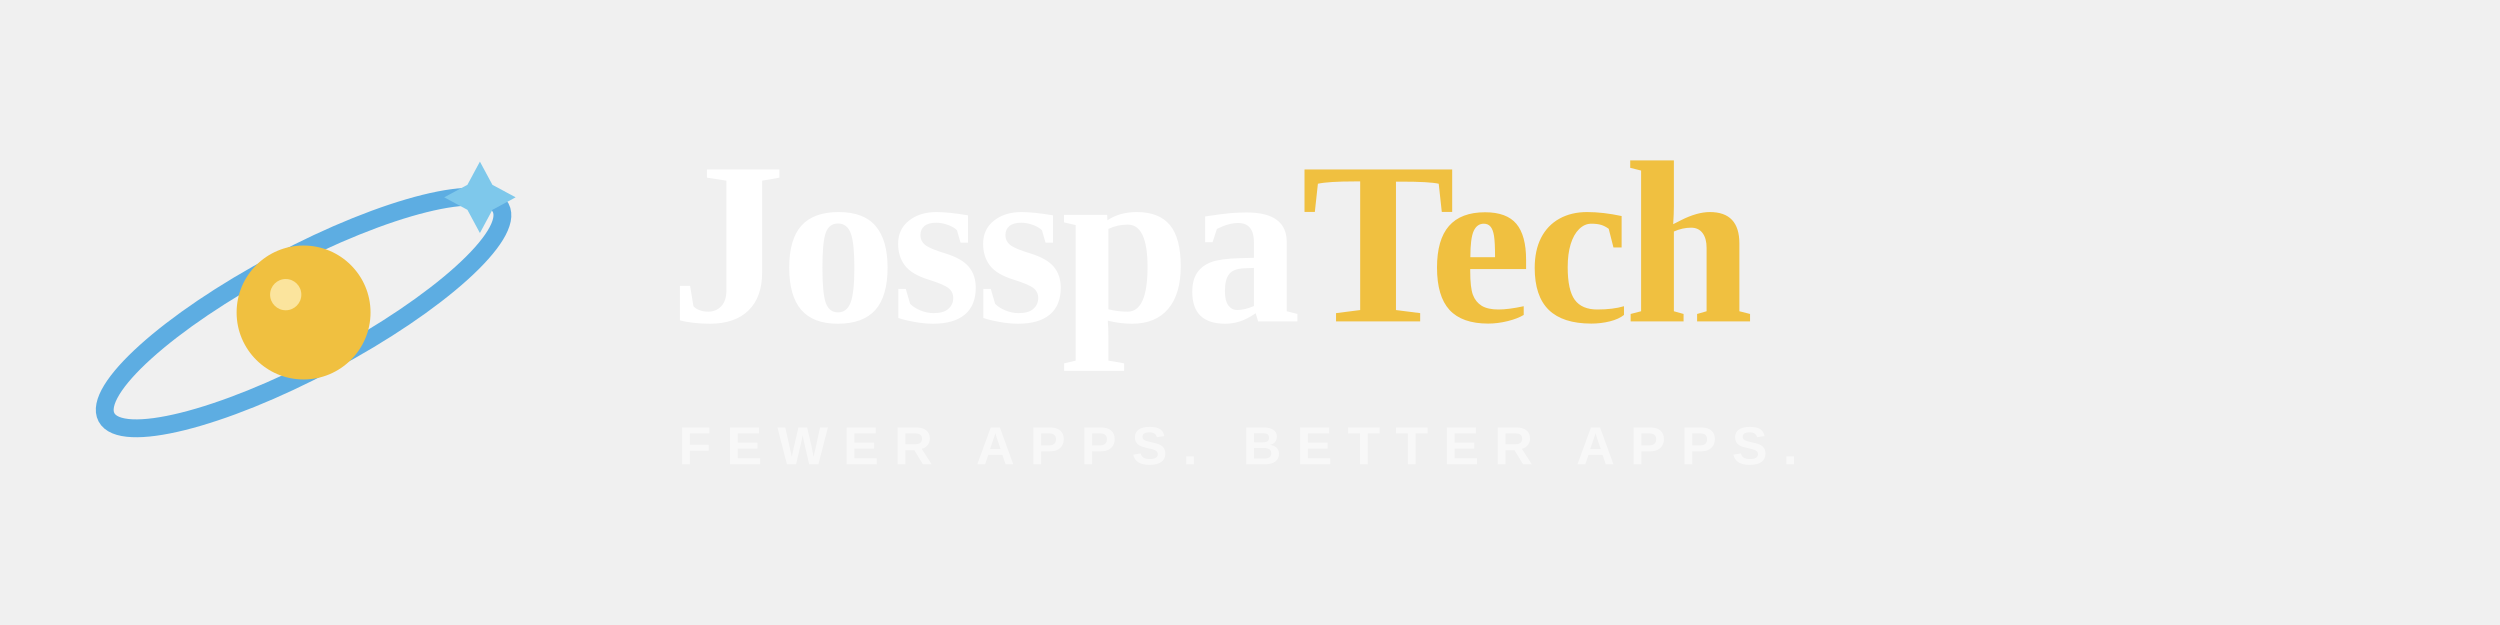
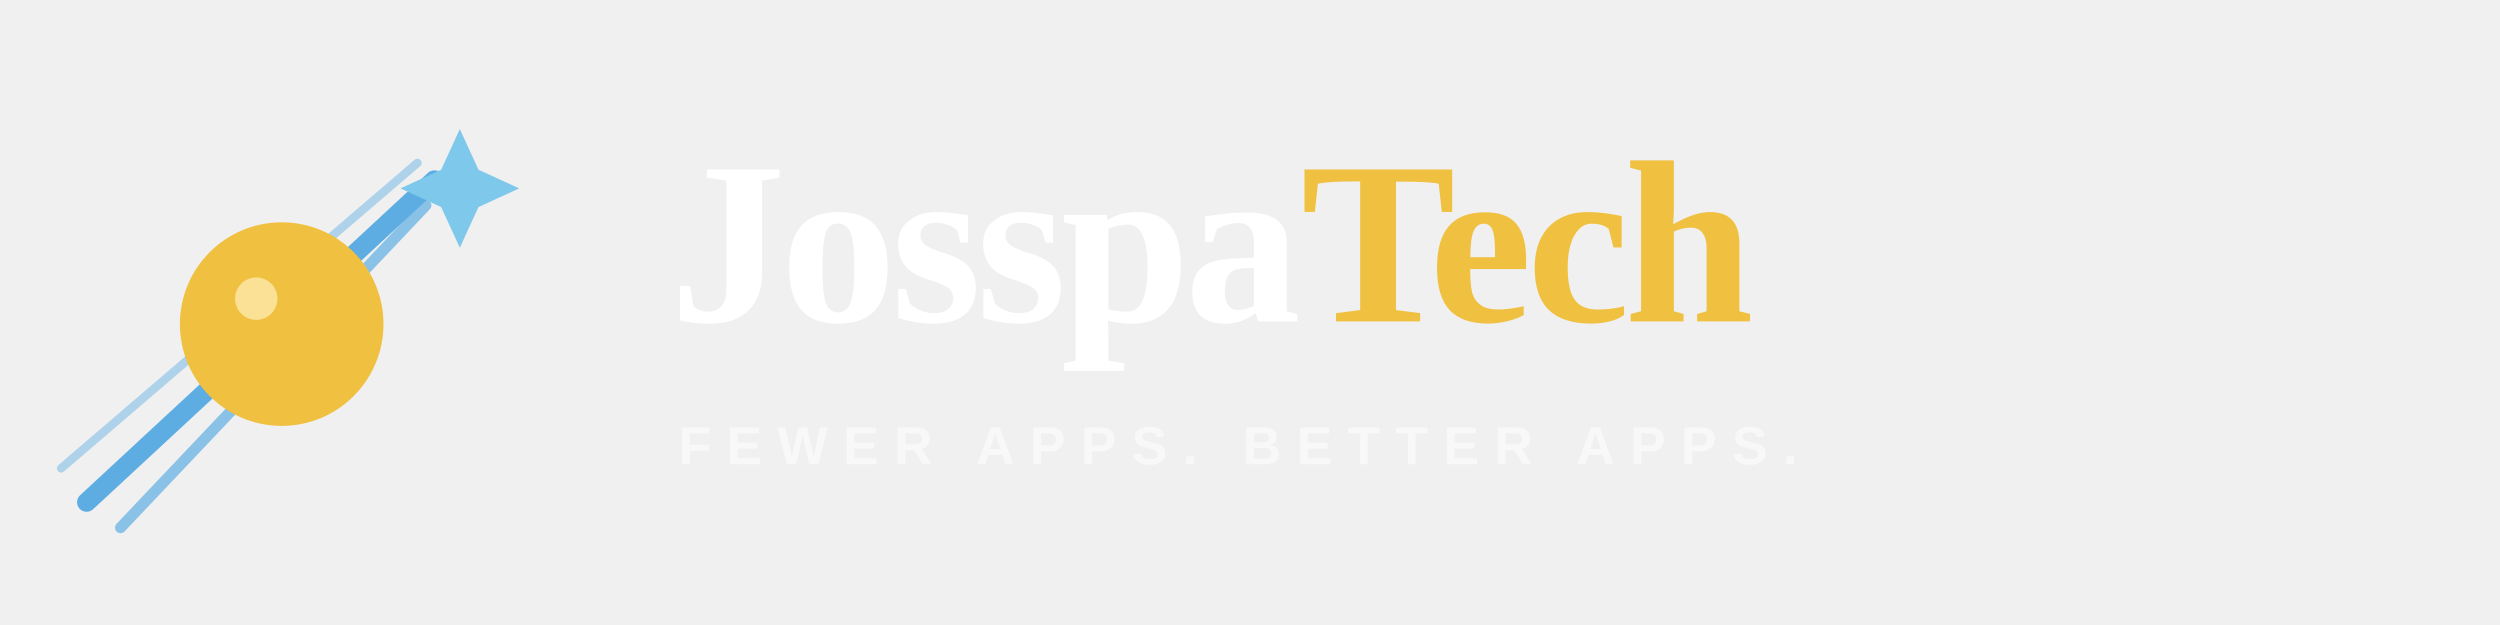
<svg xmlns="http://www.w3.org/2000/svg" viewBox="0 0 560 140" role="img" aria-label="JosspaTech">
-   <g transform="translate(12 14)">
-     <ellipse cx="56" cy="56" rx="50" ry="12.5" fill="none" stroke="#5DADE2" stroke-width="4" transform="rotate(-28 56 56)" />
-     <circle cx="56" cy="56" r="15" fill="#F0C040" />
-     <circle cx="52" cy="52" r="3.5" fill="#FFF3C4" opacity="0.7" />
-     <path d="M95.5,22.2 98.3,27.4 103.5,30.2 98.3,33.0 95.5,38.2 92.7,33.0 87.5,30.2 92.7,27.4 Z" fill="#7EC8EB" />
+   <g transform="translate(8 8) scale(0.95)">
+     <g stroke="#5DADE2" stroke-linecap="round">
+       <line x1="12" y1="110" x2="94" y2="34" stroke-width="4.5" />
+       <line x1="20" y1="116" x2="92" y2="40" stroke-width="2.6" opacity="0.7" />
+       <line x1="6" y1="102" x2="90" y2="30" stroke-width="2" opacity="0.45" />
+     </g>
+     <circle cx="58" cy="68" r="24" fill="#F0C040" />
+     <circle cx="52" cy="62" r="5" fill="#FFF3C4" opacity="0.65" />
+     <path d="M100,22 104.4,31.6 114,36 104.4,40.4 100,50 95.6,40.4 86,36 95.6,31.6 Z" fill="#7EC8EB" />
  </g>
  <text x="150" y="72" font-family="Georgia, 'Times New Roman', serif" font-size="52" font-weight="700" letter-spacing="-1.2" fill="#FFFFFF">Josspa<tspan fill="#F0C040">Tech</tspan>
  </text>
  <text x="152" y="104" font-family="Manrope, Arial, sans-serif" font-size="12" font-weight="700" letter-spacing="3.4" fill="rgba(255,255,255,0.55)">FEWER APPS. BETTER APPS.</text>
</svg>
